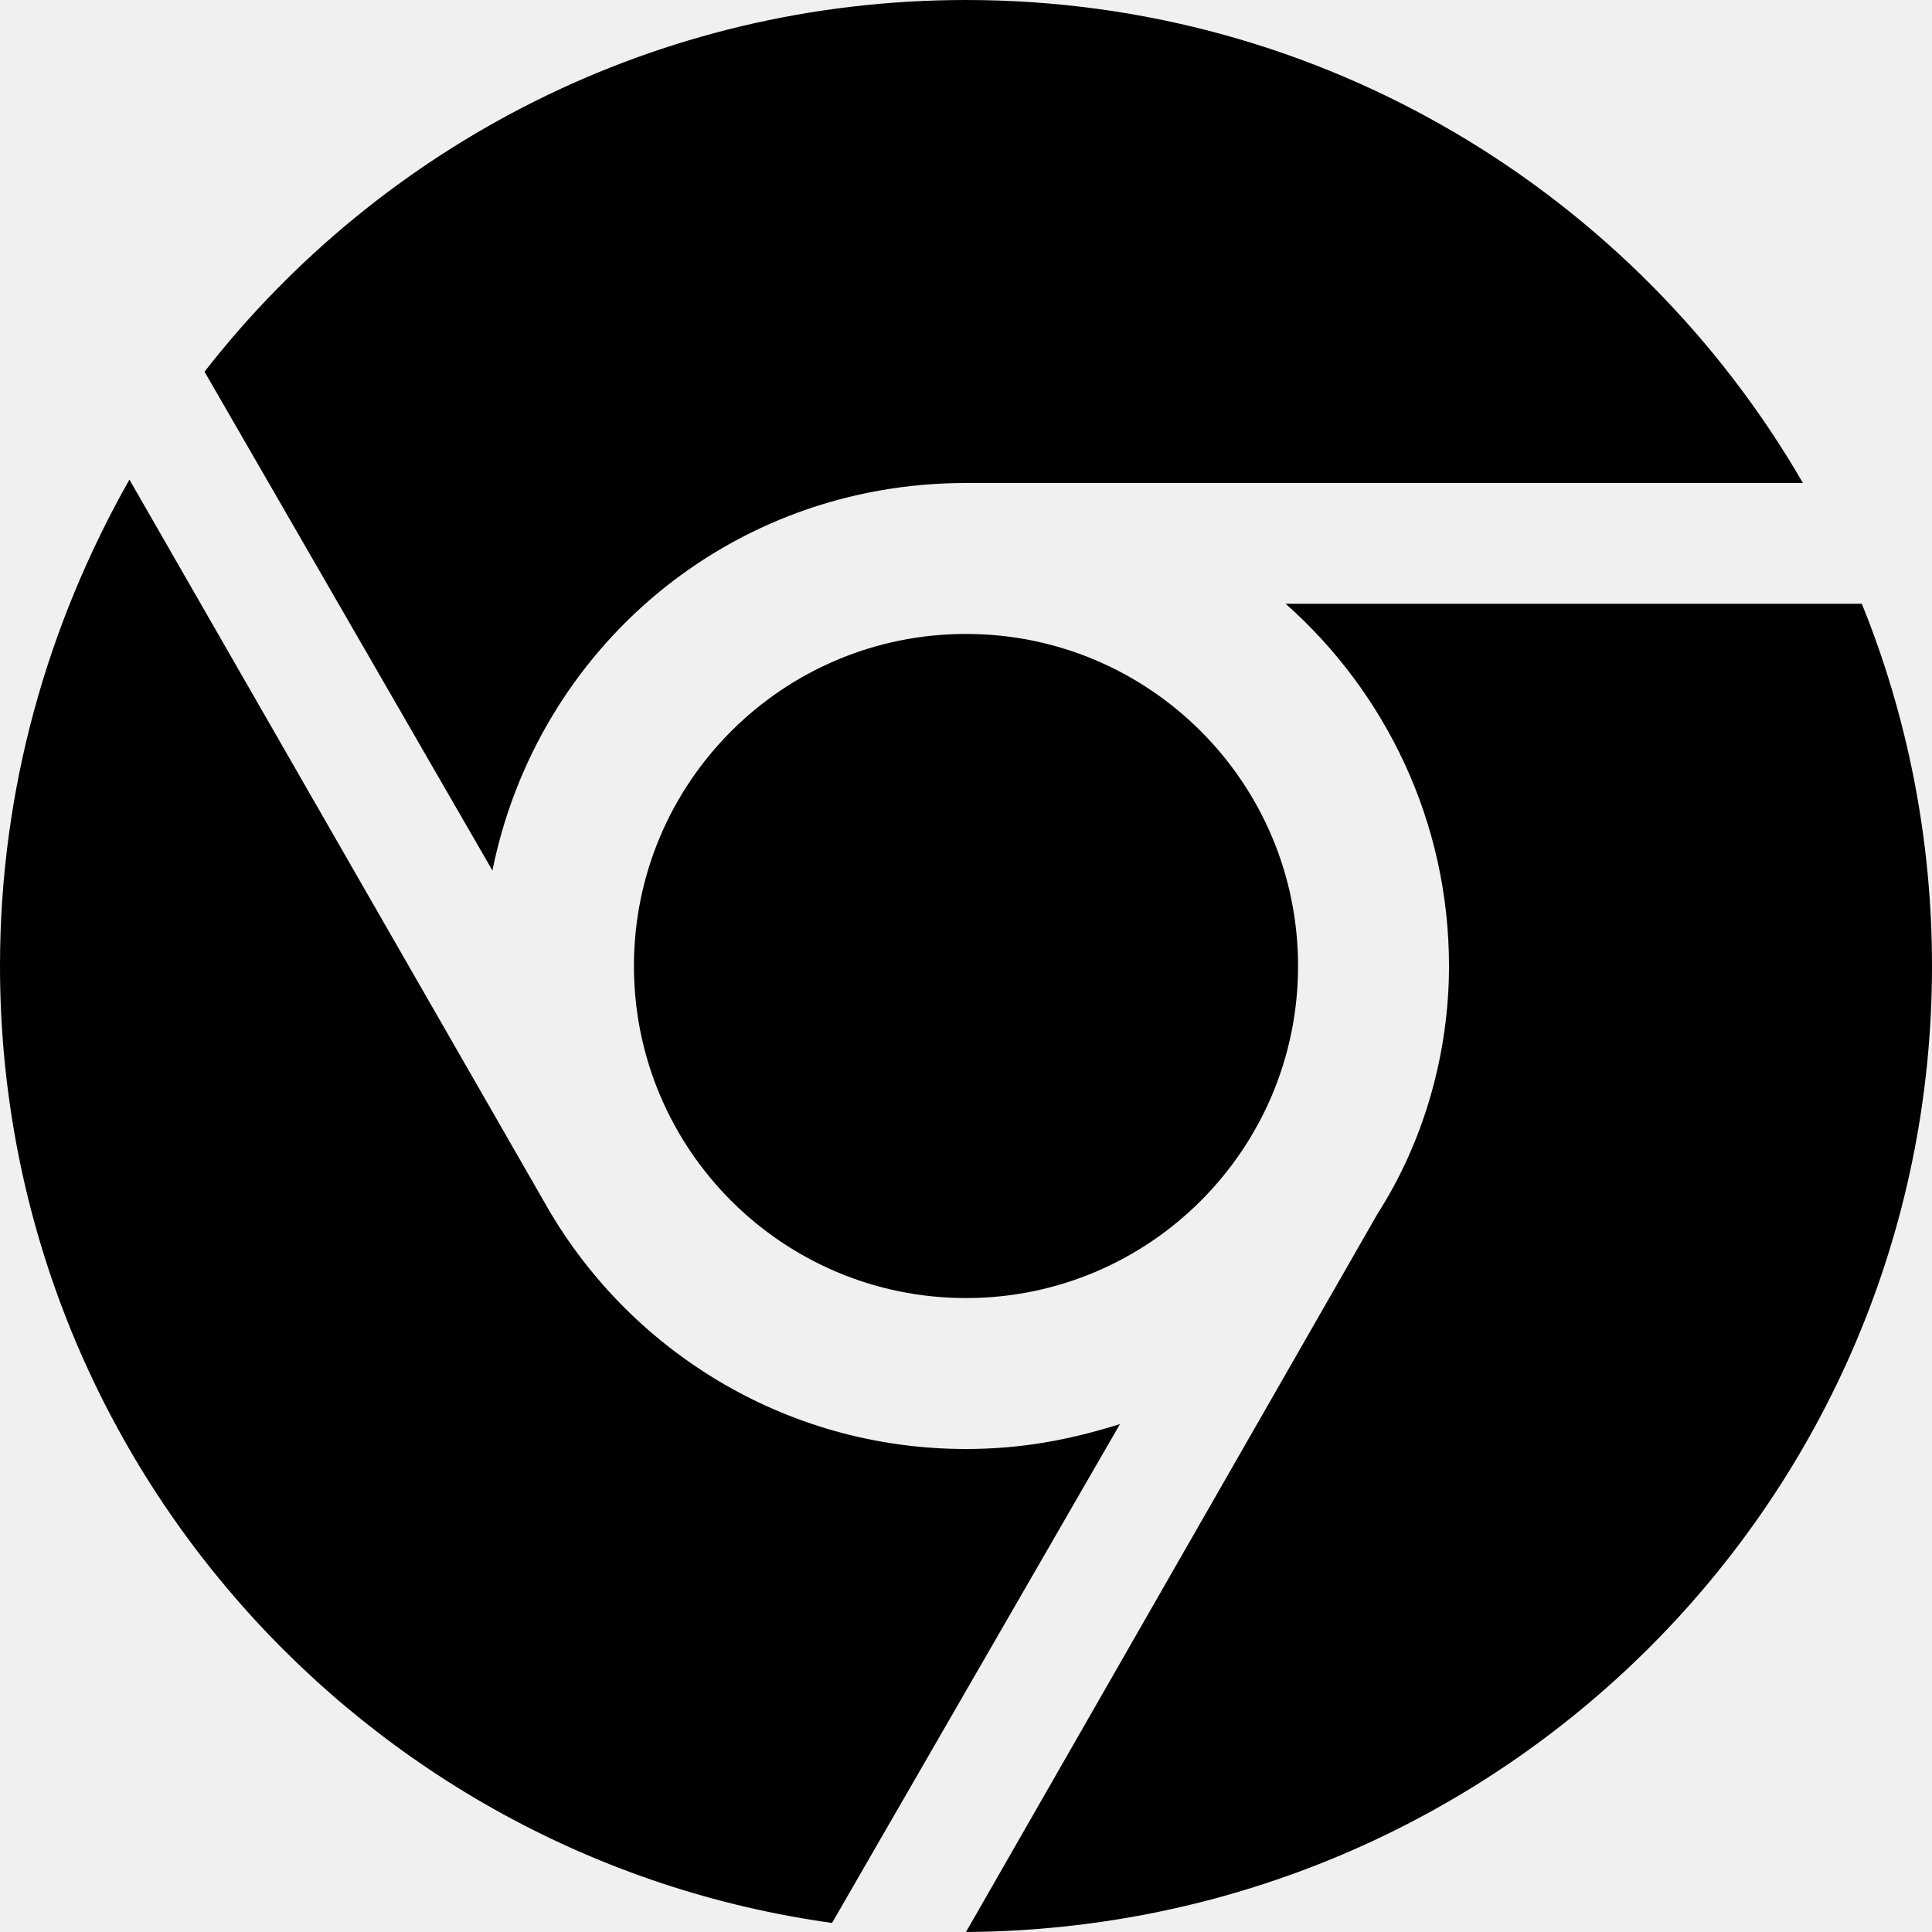
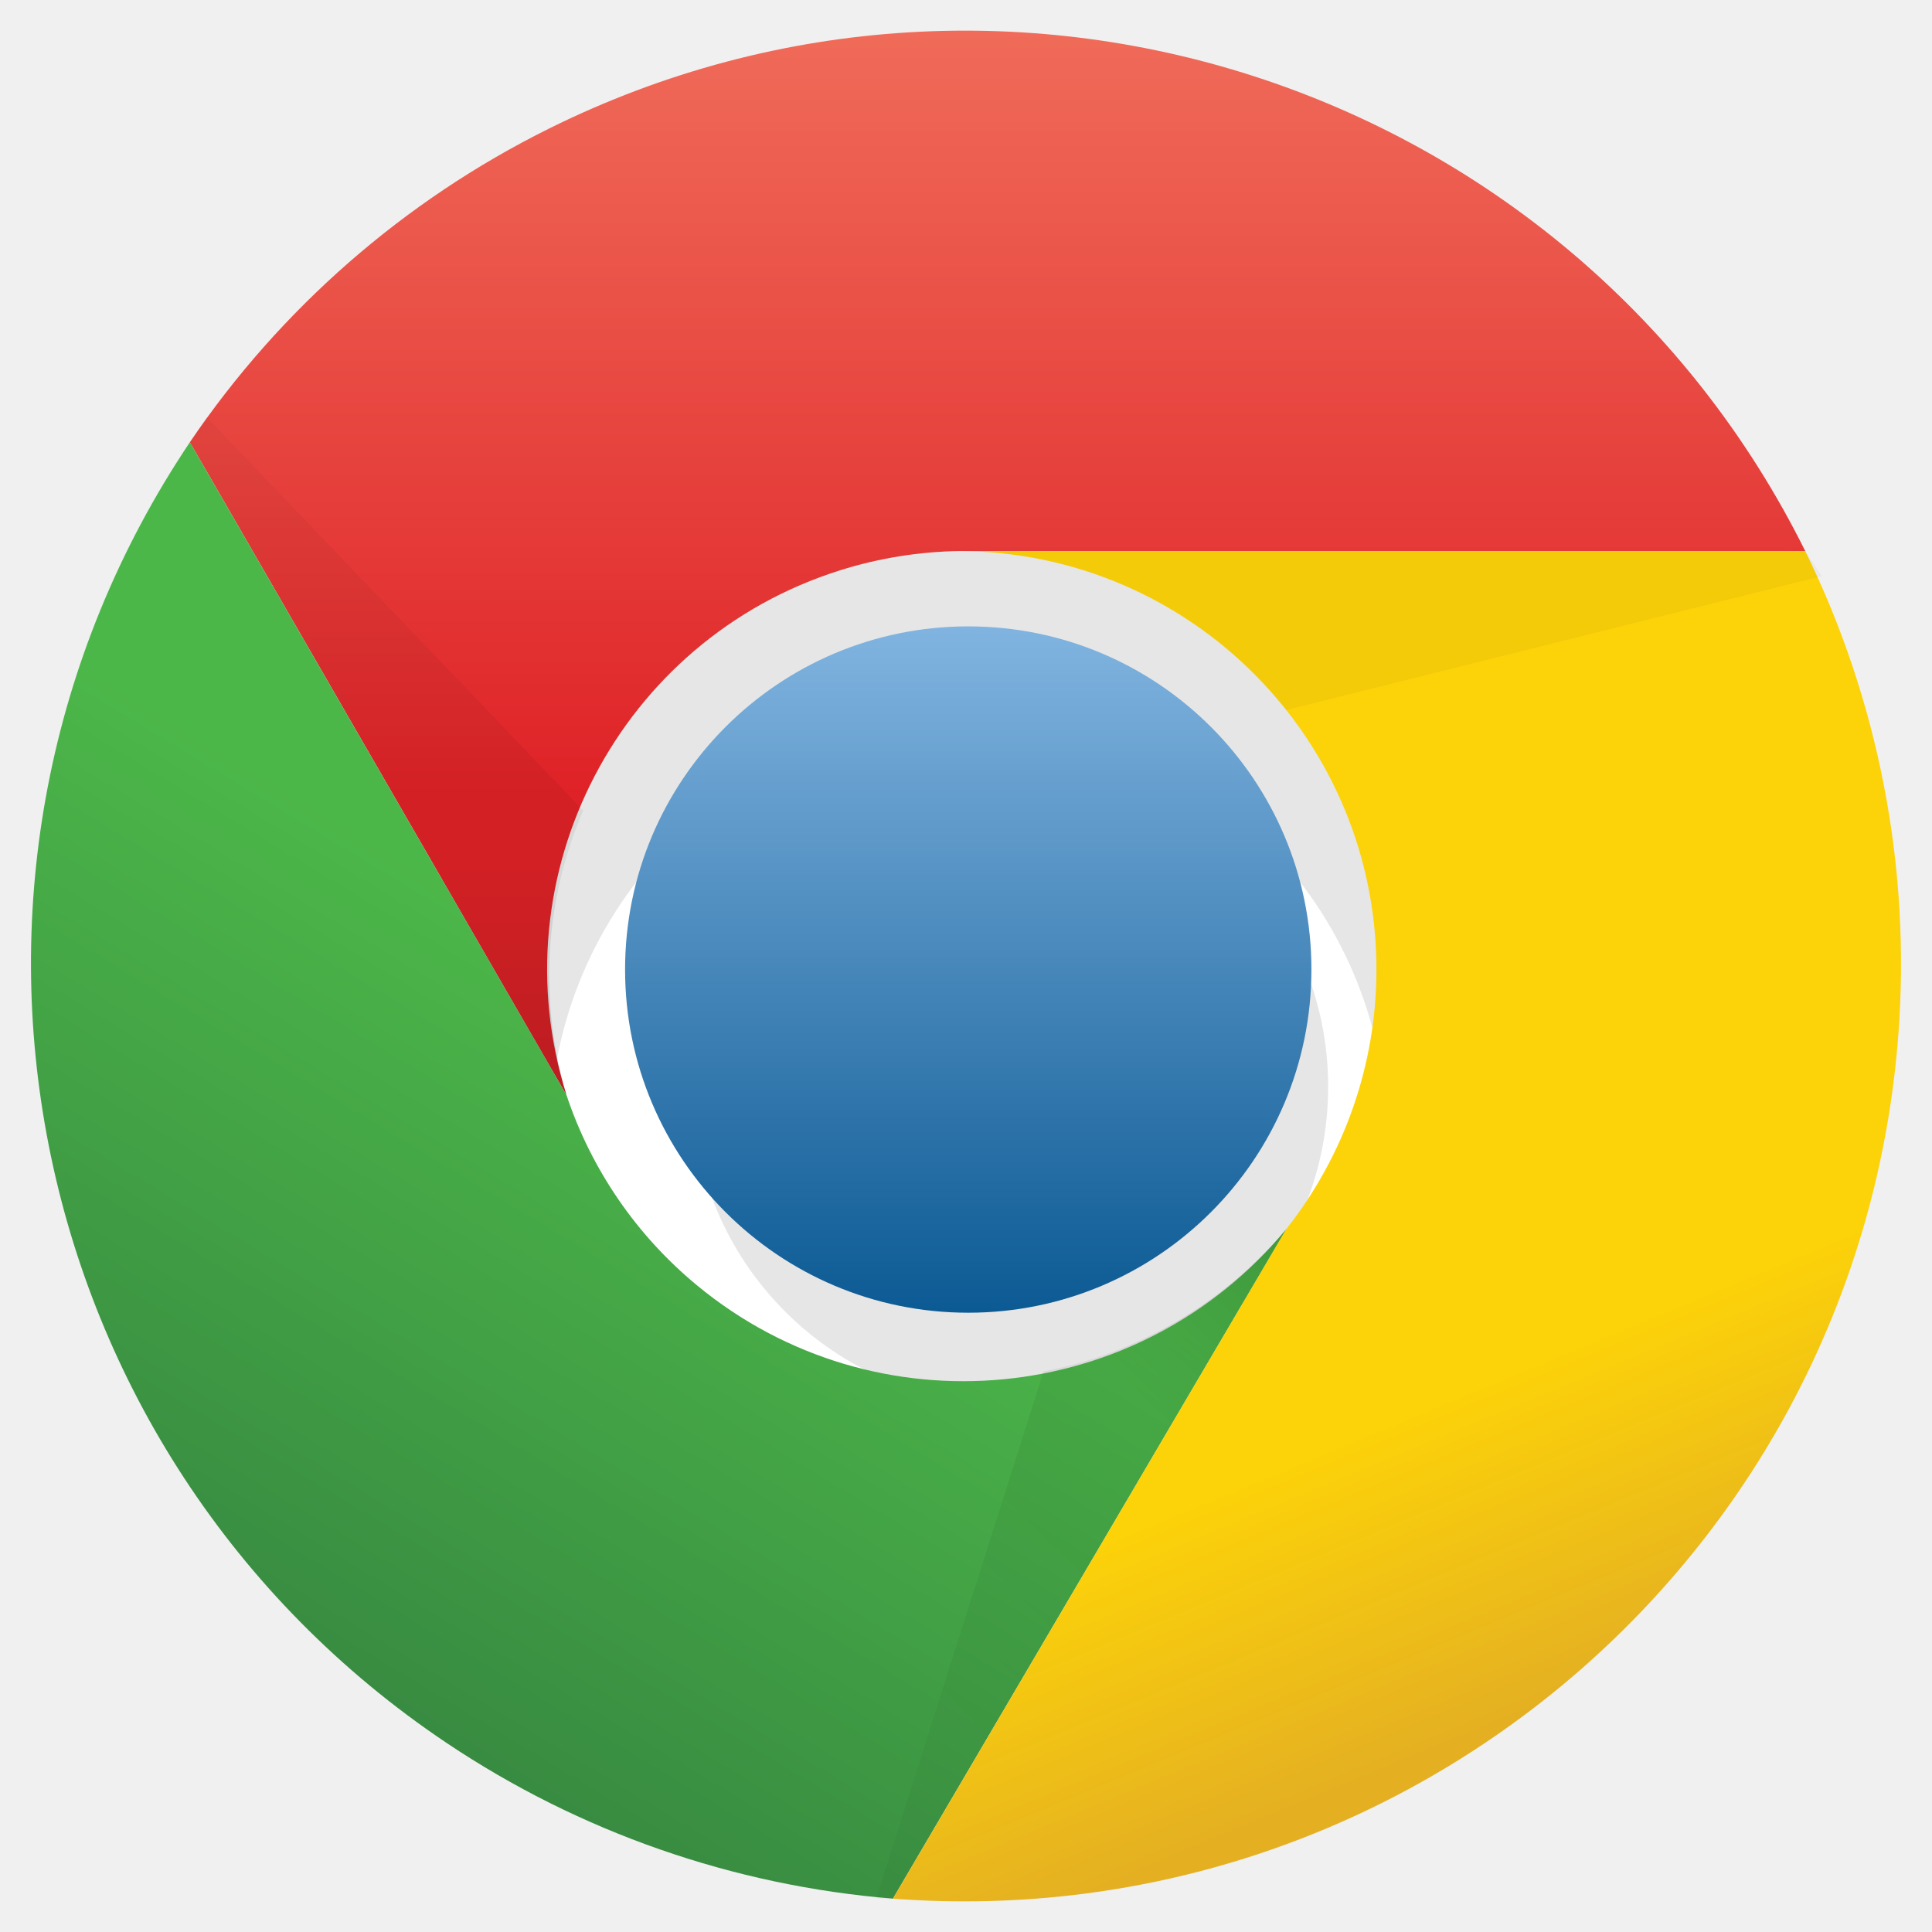
- <svg xmlns="http://www.w3.org/2000/svg" viewBox="0 0 512 512" fill="currentColor">
-   <path d="M0 256C0 209.4 12.5 165.6 34.3 127.1L144.1 318.3C166 357.5 207.9 384 256 384C270.3 384 283.1 381.7 296.8 377.4L220.5 509.6C95.9 492.3 0 385.3 0 256zM365.1 321.6C377.4 302.4 384 279.1 384 256C384 217.8 367.2 183.5 340.7 160H493.4C505.4 189.6 512 222.1 512 256C512 397.4 397.4 511.1 256 512L365.1 321.6zM477.8 128H256C193.1 128 142.3 172.1 130.5 230.7L54.2 98.5C101 38.5 174 0 256 0C350.8 0 433.5 51.5 477.8 128V128zM168 256C168 207.4 207.4 168 256 168C304.6 168 344 207.4 344 256C344 304.6 304.6 344 256 344C207.4 344 168 304.6 168 256z" />
+ <svg xmlns="http://www.w3.org/2000/svg" viewBox="0 0 128 128">
+   <circle fill="#fff" cx="64.149" cy="64.236" r="60.999" />
+   <path fill-opacity=".1" d="M102.966 75.327c0-21.439-17.379-38.819-38.817-38.819s-38.818 17.38-38.818 38.819h11.09c0-15.314 12.415-27.727 27.727-27.727 15.313 0 27.727 12.413 27.727 27.727" />
+   <circle fill-opacity=".1" cx="66.922" cy="71.999" r="21.072" />
+   <linearGradient id="chrome-original-a" gradientUnits="userSpaceOnUse" x1="395.191" y1="484.168" x2="395.191" y2="484.723" gradientTransform="matrix(82 0 0 82 -32341.5 -39660.313)">
+     <stop offset="0" stop-color="#81B4E0" />
+     <stop offset="1" stop-color="#0C5A94" />
+   </linearGradient>
+   <circle fill="url(#chrome-original-a)" cx="64.149" cy="64.235" r="22.736" />
+   <linearGradient id="chrome-original-b" gradientUnits="userSpaceOnUse" x1="-608.91" y1="-597.648" x2="-608.91" y2="-547.185" gradientTransform="translate(675 599.775)">
+     <stop offset="0" stop-color="#F06B59" />
+     <stop offset="1" stop-color="#DF2227" />
+   </linearGradient>
+   <path fill="url(#chrome-original-b)" d="M119.602 36.508C104.336 5.792 67.06-6.732 36.343 8.534A62.105 62.105 0 0012.578 29.3l24.955 43.253c-4.597-14.606 3.521-30.174 18.127-34.77a27.676 27.676 0 017.935-1.274" />
+   <linearGradient id="chrome-original-c" gradientUnits="userSpaceOnUse" x1="-657.835" y1="-491.393" x2="-632.327" y2="-533.537" gradientTransform="translate(675 599.775)">
+     <stop offset="0" stop-color="#388B41" />
+     <stop offset="1" stop-color="#4CB749" />
+   </linearGradient>
+   <path fill="url(#chrome-original-c)" d="M12.578 29.3c-19.1 28.492-11.486 67.071 17.005 86.171a62.133 62.133 0 0029.575 10.319l26.063-44.363c-9.745 11.811-27.22 13.486-39.032 3.74a27.717 27.717 0 01-8.657-12.613" />
+   <linearGradient id="chrome-original-d" gradientUnits="userSpaceOnUse" x1="-572.385" y1="-486.91" x2="-599.557" y2="-552.345" gradientTransform="translate(675 599.775)">
+     <stop offset="0" stop-color="#E4B022" />
+     <stop offset=".3" stop-color="#FCD209" />
+   </linearGradient>
+   <path fill="url(#chrome-original-d)" d="M59.158 125.791c34.204 2.585 64.027-23.047 66.613-57.25a62.097 62.097 0 00-6.17-32.031H63.595c15.312.07 27.67 12.541 27.598 27.854a27.725 27.725 0 01-5.972 17.064" />
+   <linearGradient id="chrome-original-e" gradientUnits="userSpaceOnUse" x1="-649.391" y1="-528.885" x2="-649.391" y2="-573.247" gradientTransform="translate(675 599.775)">
+     <stop offset="0" stop-opacity=".15" />
+     <stop offset=".3" stop-opacity=".06" />
+     <stop offset="1" stop-opacity=".03" />
+   </linearGradient>
+   <path fill="url(#chrome-original-e)" d="M12.578 29.3l24.955 43.253a27.725 27.725 0 011.107-18.854L13.686 27.636" />
+   <linearGradient id="chrome-original-f" gradientUnits="userSpaceOnUse" x1="-588.158" y1="-514.559" x2="-618.657" y2="-483.505" gradientTransform="translate(675 599.775)">
+     <stop offset="0" stop-opacity=".15" />
+     <stop offset=".3" stop-opacity=".06" />
+     <stop offset="1" stop-opacity=".03" />
+   </linearGradient>
+   <path fill="url(#chrome-original-f)" d="M59.158 125.791l26.063-44.363a27.731 27.731 0 01-16.082 9.426l-11.091 34.937" />
+   <linearGradient id="chrome-original-g" gradientUnits="userSpaceOnUse" x1="-588.6" y1="-505.621" x2="-584.163" y2="-549.431" gradientTransform="translate(675 599.775)">
+     <stop offset="0" stop-opacity=".15" />
+     <stop offset=".3" stop-opacity=".06" />
+     <stop offset="1" stop-opacity=".03" />
+   </linearGradient>
+   <path fill="url(#chrome-original-g)" d="M119.602 36.508H63.595a27.727 27.727 0 0121.626 10.537l35.491-8.873" />
</svg>
